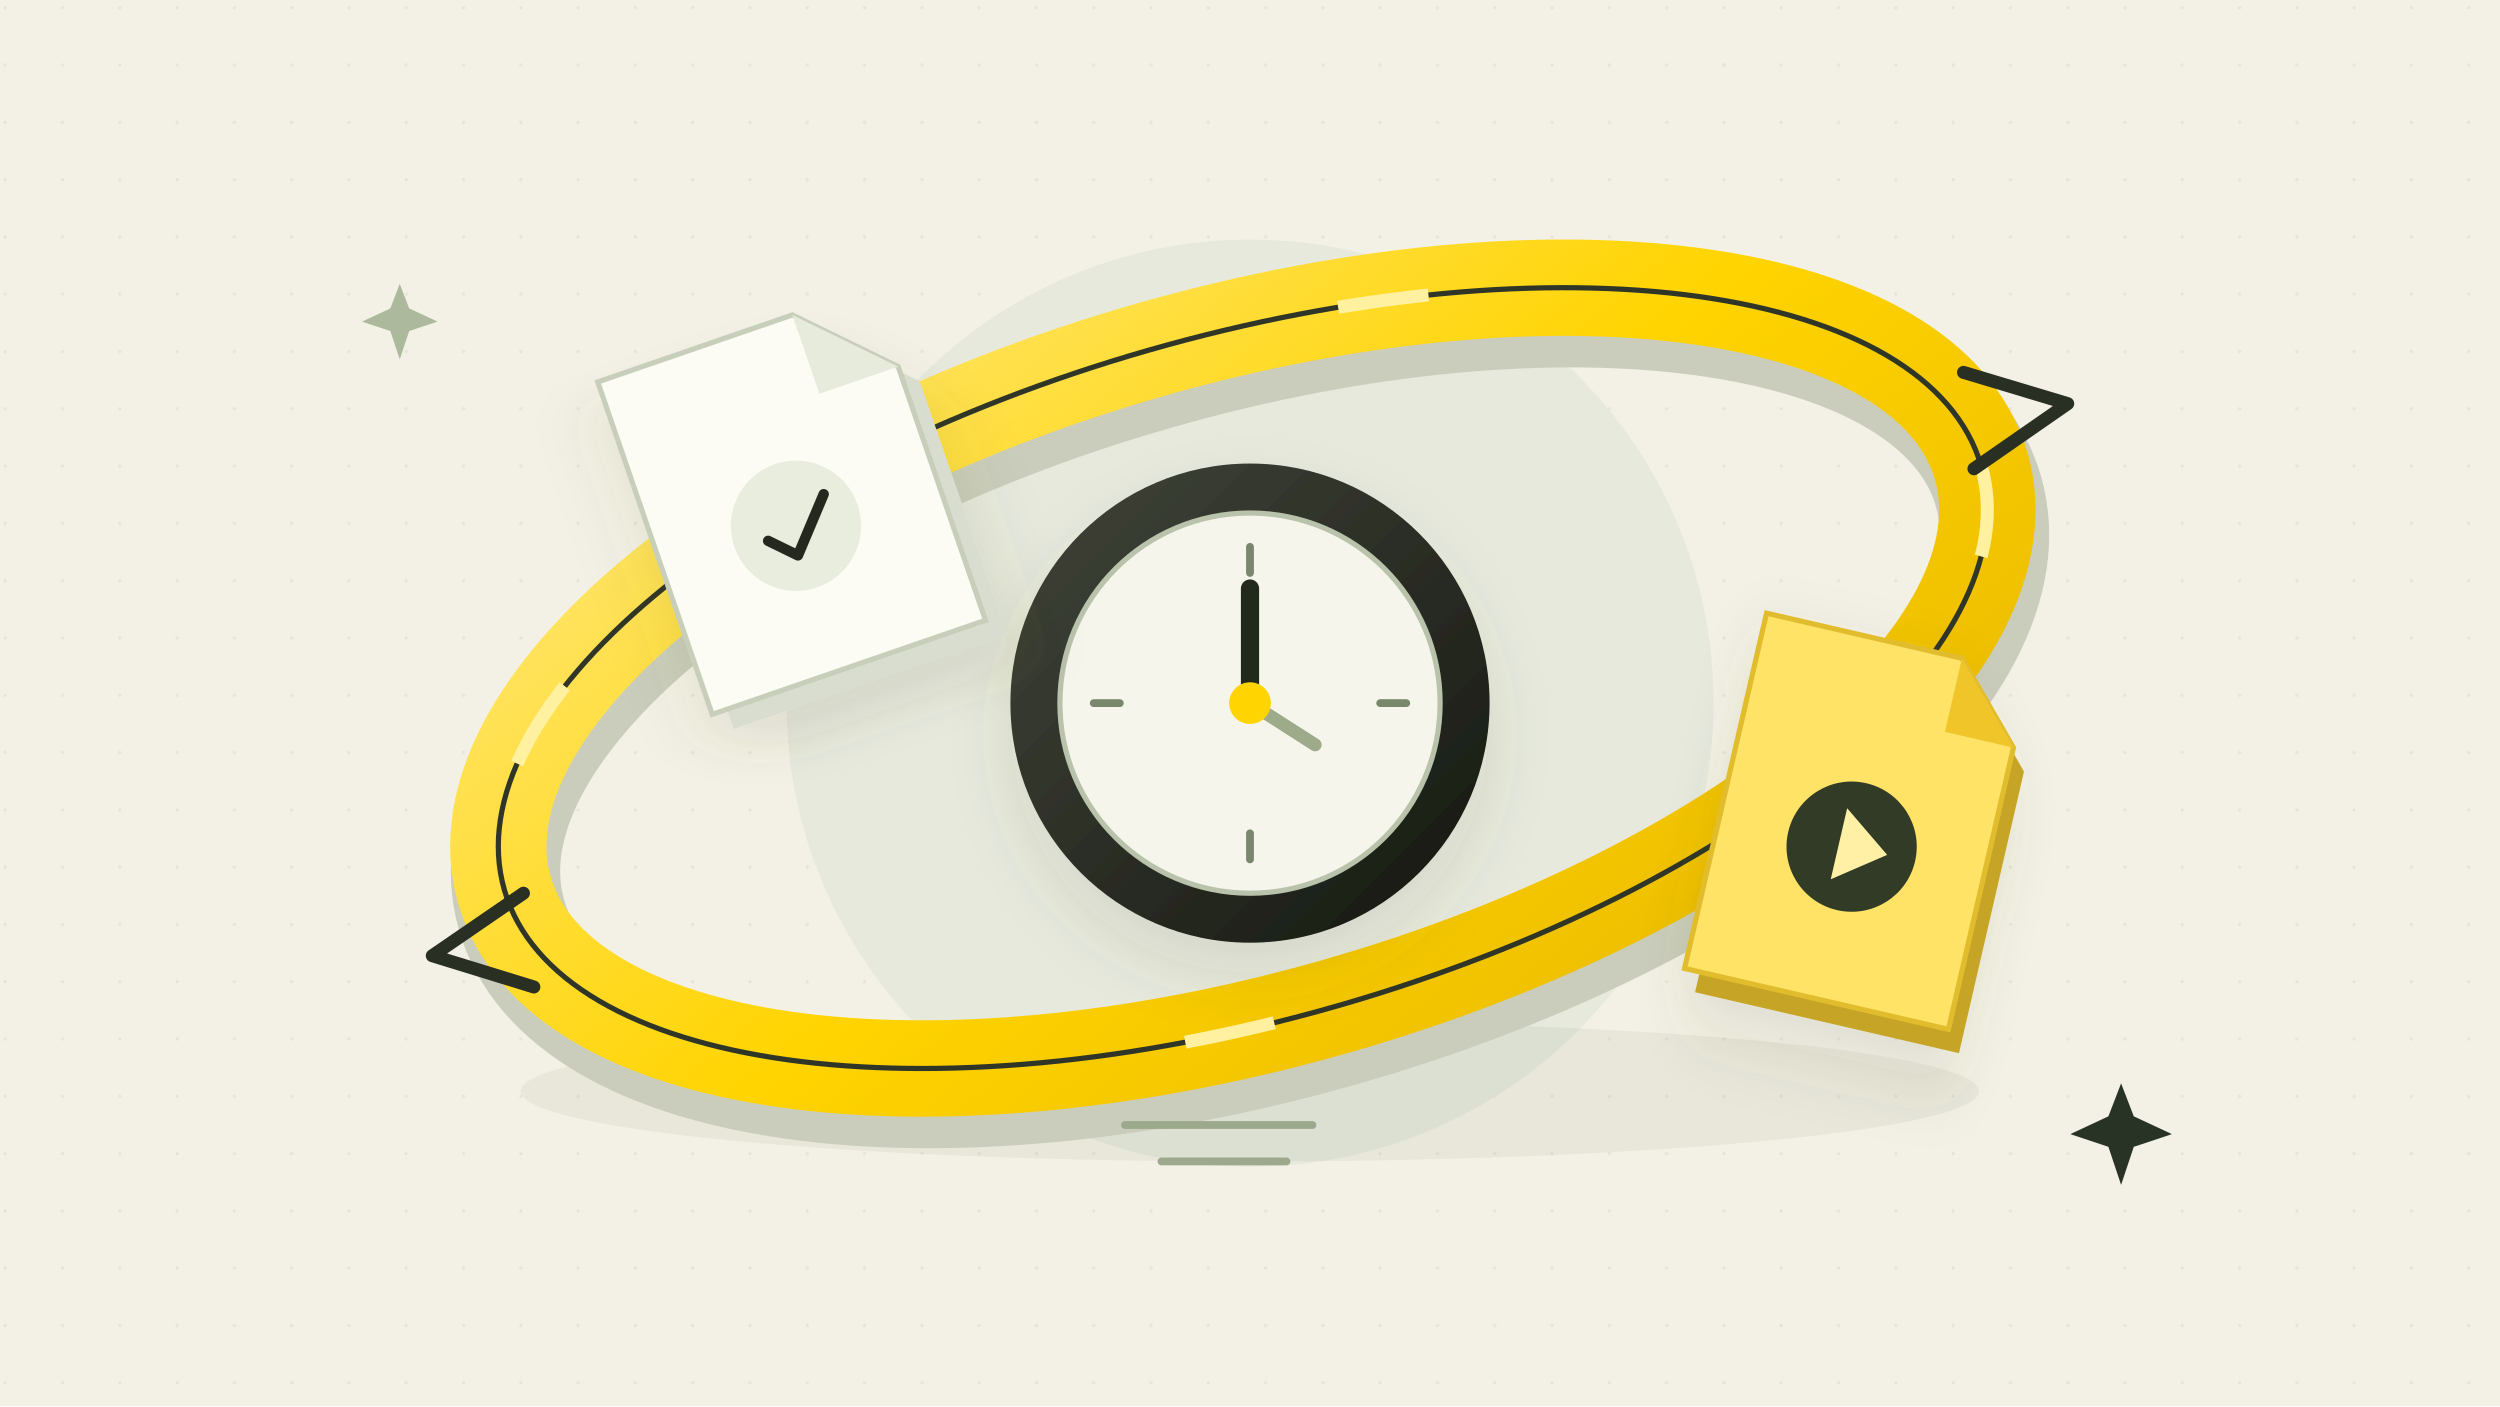
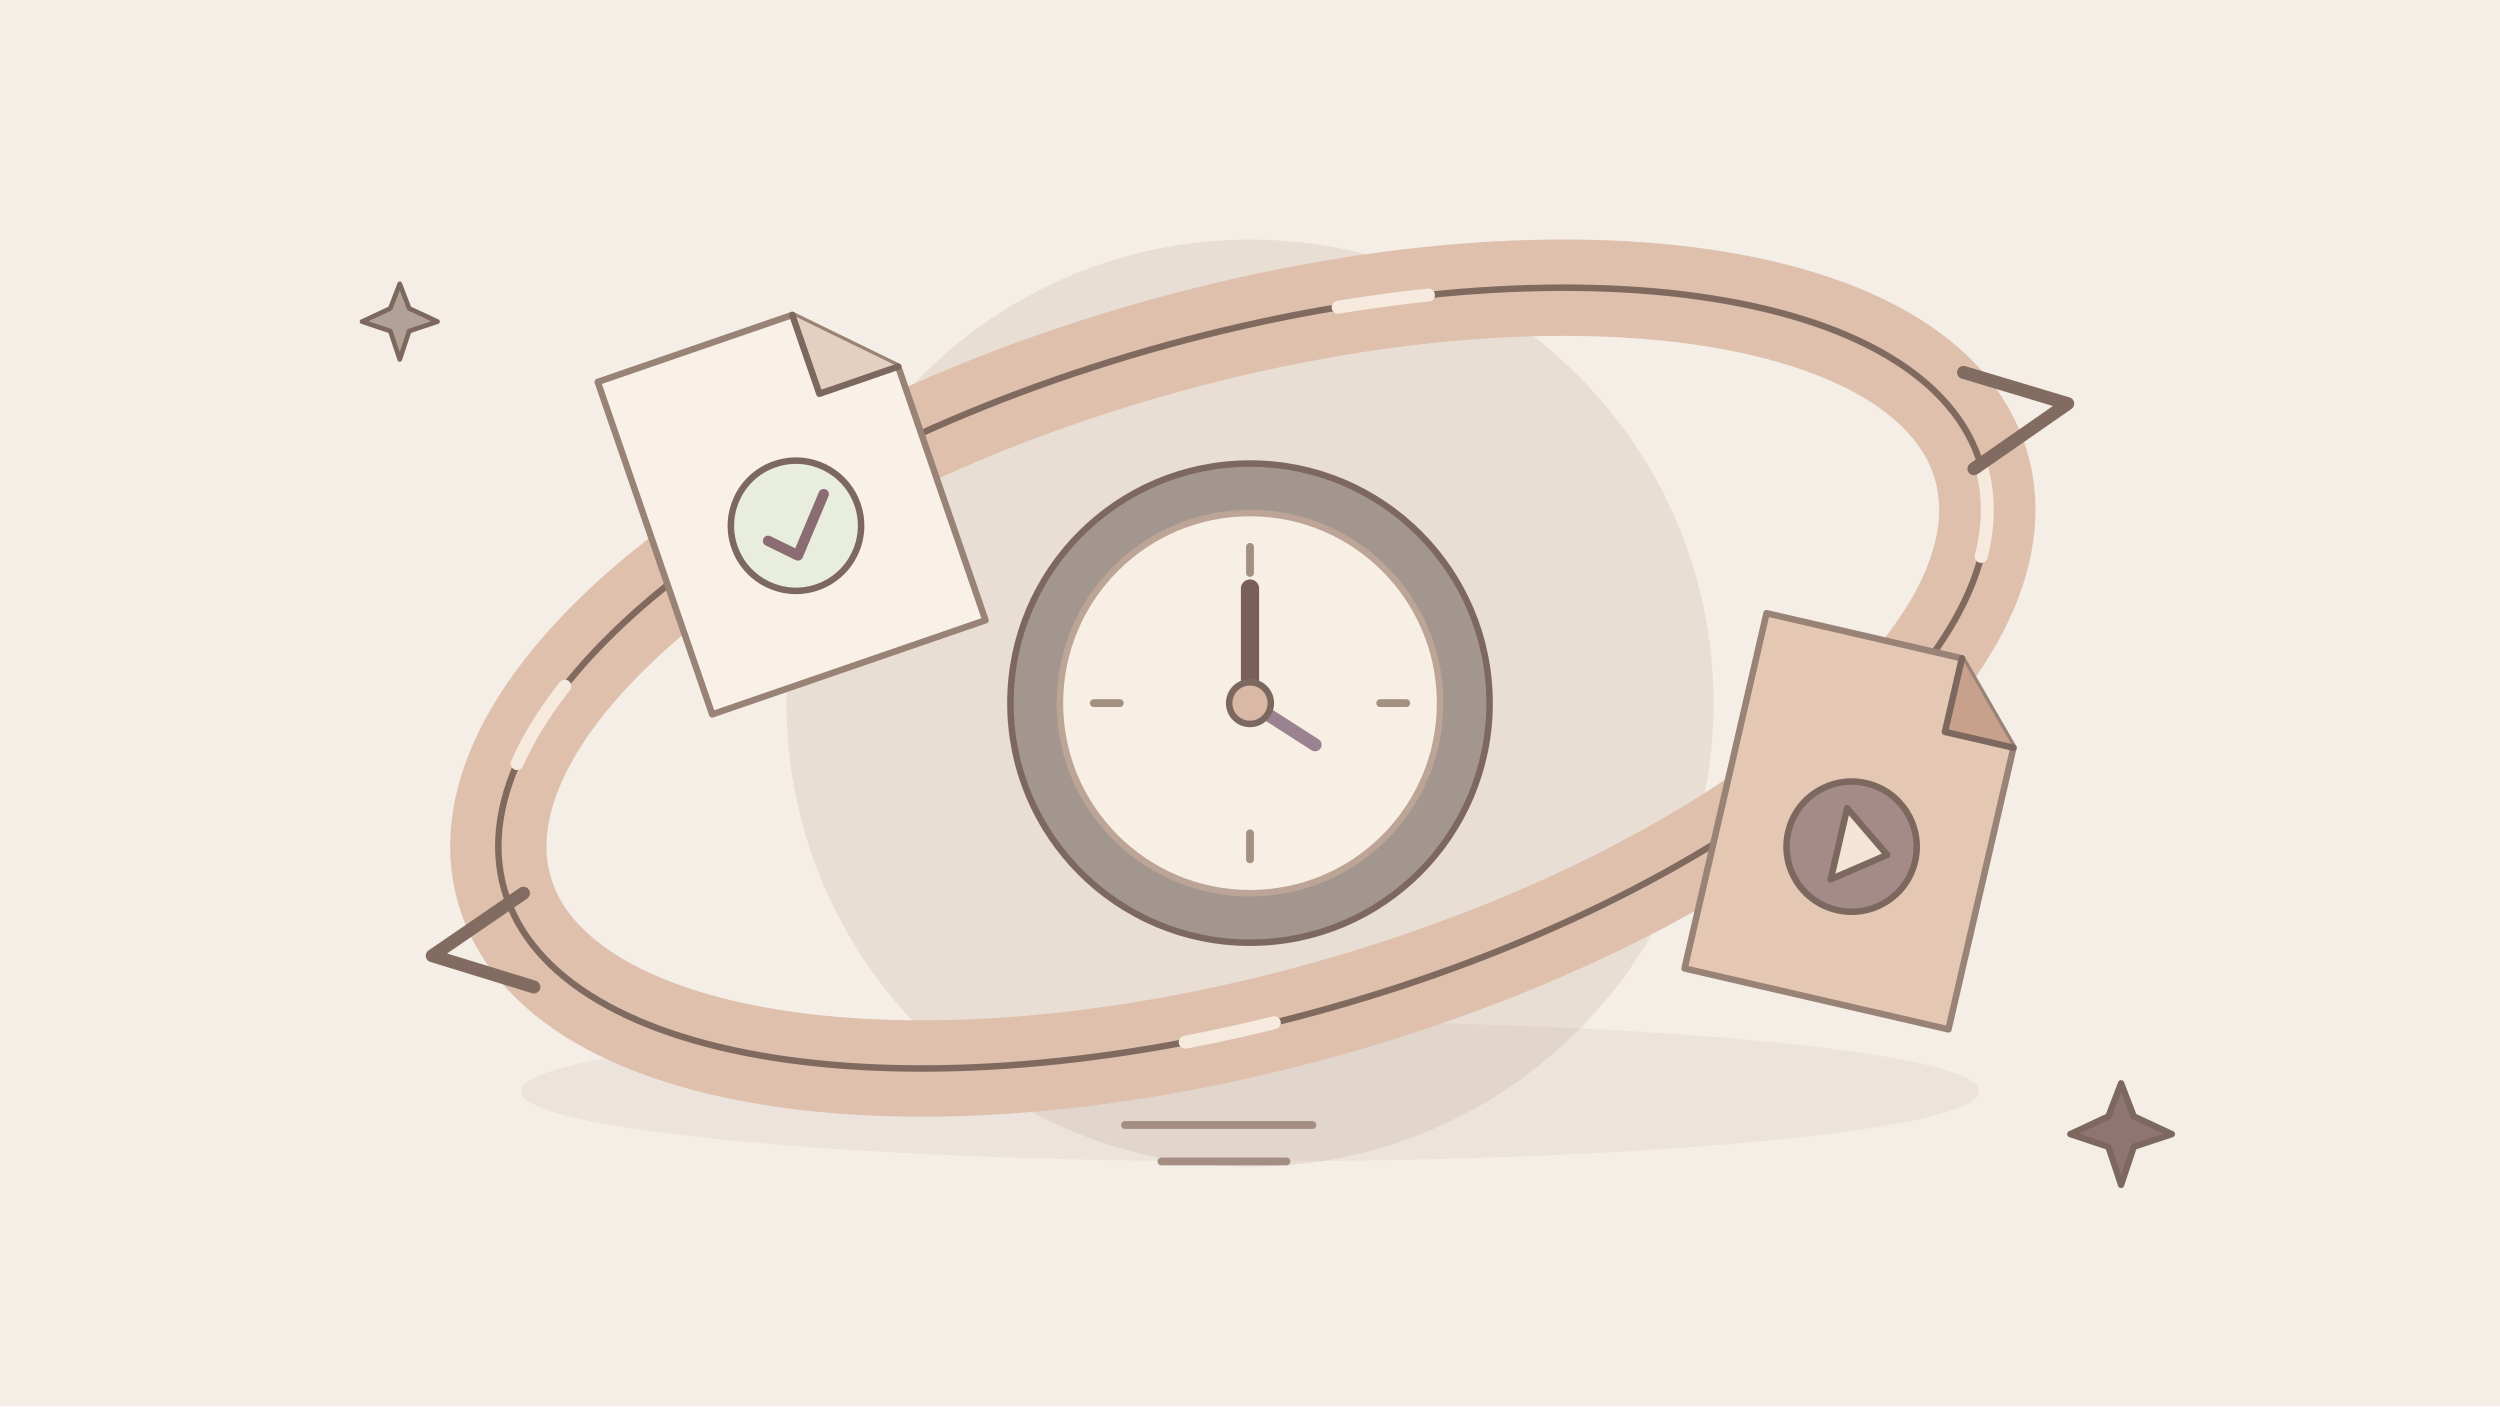
- <svg xmlns="http://www.w3.org/2000/svg" width="960" height="540" viewBox="0 0 960 540" role="img" aria-label="循环运行的任务轨道">
+ <svg xmlns="http://www.w3.org/2000/svg" stroke-linecap="round" stroke-linejoin="round" width="960" height="540" viewBox="0 0 960 540" role="img" aria-label="循环运行的任务轨道">
  <defs>
    <style>
@keyframes drift{0%,100%{transform:translate(0,0)}50%{transform:translate(0,-11px)}}
@keyframes tilt{0%,100%{transform:rotate(-3deg)}50%{transform:rotate(3deg)}}
@keyframes voice{0%,100%{transform:scaleY(.38)}35%{transform:scaleY(1)}65%{transform:scaleY(.62)}}
@keyframes stream{to{stroke-dashoffset:-744}}
@keyframes turn{to{transform:rotate(360deg)}}
@keyframes pulse{0%,100%{opacity:.22}50%{opacity:.66}}
.drift{animation:drift 5s ease-in-out infinite}.delay1{animation-delay:-1.5s}.delay2{animation-delay:-3s}.delay3{animation-delay:-4s}
.voice{transform-box:fill-box;transform-origin:center;animation:voice 2.1s ease-in-out infinite}
.stream{stroke-dasharray:35 337;animation:stream 7s linear infinite}.reverse{animation-direction:reverse}
.orbit{transform-origin:480px 270px;animation:turn 24s linear infinite}.clock-hand{transform-origin:480px 270px;animation:turn 12s linear infinite}.pulse{animation:pulse 4s ease-in-out infinite}
@media(prefers-reduced-motion:reduce){*{animation:none!important}.stream{stroke-dasharray:none;opacity:.7}}
</style>
-     <linearGradient id="gold" x1="0" y1="0" x2="1" y2="1">
-       <stop stop-color="#ffe776" />
-       <stop offset=".5" stop-color="#ffd400" />
-       <stop offset="1" stop-color="#e9b900" />
-     </linearGradient>
-     <linearGradient id="ink" x2="1" y2="1">
-       <stop stop-color="#42453a" />
-       <stop offset="1" stop-color="#141710" />
-     </linearGradient>
-     <radialGradient id="orb" cx=".32" cy=".24" r=".78">
-       <stop stop-color="#fff5b2" />
-       <stop offset=".45" stop-color="#ffda2c" />
-       <stop offset="1" stop-color="#dba900" />
-     </radialGradient>
-     <filter id="shadow" x="-40%" y="-50%" width="180%" height="220%">
-       <feDropShadow dx="0" dy="12" stdDeviation="12" flood-color="#535541" flood-opacity=".12" />
-     </filter>
-     <pattern id="grain" width="22" height="22" patternUnits="userSpaceOnUse">
-       <circle cx="2" cy="3" r=".65" fill="#a6a795" opacity=".17" />
-     </pattern>
  </defs>
-   <rect width="960" height="540" fill="#f3f1e6" />
-   <rect width="960" height="540" fill="url(#grain)" />
-   <circle cx="480" cy="270" r="178" fill="#e6e9dc" />
-   <ellipse cx="480" cy="419" rx="280" ry="27" fill="#9ea58c" opacity=".13" />
-   <ellipse cx="480" cy="270" rx="295" ry="131" transform="rotate(-16 480 270)" fill="none" stroke="#cacdbb" stroke-width="42" />
-   <ellipse cx="480" cy="260" rx="295" ry="131" transform="rotate(-16 480 270)" fill="none" stroke="url(#gold)" stroke-width="37" />
-   <ellipse cx="480" cy="260" rx="295" ry="131" transform="rotate(-16 480 270)" fill="none" stroke="#2f3627" stroke-width="2" />
-   <ellipse cx="480" cy="260" rx="295" ry="131" transform="rotate(-16 480 270)" fill="none" stroke="#fff1a0" stroke-width="5" class="stream" />
-   <path d="m754 143 40 12-36 25" fill="none" stroke="#292f23" stroke-width="5" stroke-linecap="round" stroke-linejoin="round" />
-   <path d="m205 379-39-12 35-24" fill="none" stroke="#292f23" stroke-width="5" stroke-linecap="round" stroke-linejoin="round" />
-   <g class="drift" filter="url(#shadow)">
-     <circle cx="480" cy="270" r="92" fill="url(#ink)" />
-     <circle cx="480" cy="270" r="73" fill="#f6f5eb" stroke="#b9c2aa" stroke-width="2" />
-     <path d="M480 210v10m60 50h-10m-50 60v-10m-60-50h10" stroke="#79876c" stroke-width="3" stroke-linecap="round" />
-     <path d="M480 270v-44" stroke="#222c1b" stroke-width="7" stroke-linecap="round" class="clock-hand" />
-     <path d="M480 270l25 16" stroke="#9eab8b" stroke-width="5" stroke-linecap="round" />
-     <circle cx="480" cy="270" r="8" fill="#ffd400" />
+   <rect width="960" height="540" fill="#f5eee7" />
+   <circle cx="480" cy="270" r="178" fill="#e9ded4" />
+   <ellipse cx="480" cy="419" rx="280" ry="27" fill="#b2a093" opacity=".13" />
+   <ellipse cx="480" cy="260" rx="295" ry="131" transform="rotate(-16 480 270)" fill="none" stroke="#dec0ad" stroke-width="37" />
+   <ellipse cx="480" cy="260" rx="295" ry="131" transform="rotate(-16 480 270)" fill="none" stroke="#80695f" stroke-width="2.5" />
+   <ellipse cx="480" cy="260" rx="295" ry="131" transform="rotate(-16 480 270)" fill="none" stroke="#f6e9dd" stroke-width="5" class="stream" />
+   <path d="m754 143 40 12-36 25" fill="none" stroke="#826b60" stroke-width="5" stroke-linecap="round" stroke-linejoin="round" />
+   <path d="m205 379-39-12 35-24" fill="none" stroke="#826b60" stroke-width="5" stroke-linecap="round" stroke-linejoin="round" />
+   <g class="drift">
+     <circle cx="480" cy="270" r="92" fill="#a3968e" stroke="#7d6860" stroke-width="2.5" stroke-linejoin="round" />
+     <circle cx="480" cy="270" r="73" fill="#f7eee4" stroke="#bca497" stroke-width="2.5" />
+     <path d="M480 210v10m60 50h-10m-50 60v-10m-60-50h10" stroke="#a39082" stroke-width="3" stroke-linecap="round" />
+     <path d="M480 270v-44" stroke="#785f59" stroke-width="7" stroke-linecap="round" class="clock-hand" />
+     <path d="M480 270l25 16" stroke="#9a8290" stroke-width="5" stroke-linecap="round" />
+     <circle cx="480" cy="270" r="8" fill="#d9b8a5" stroke="#7d6860" stroke-width="2.5" stroke-linejoin="round" />
  </g>
  <g transform="translate(249 125) rotate(-19 55 69)">
-     <g class="drift delay2" filter="url(#shadow)">
-       <path d="M0 0h79l32 32v103H0z" fill="#d9ddcf" transform="translate(6 8)" />
-       <path d="M0 0h79l32 32v103H0z" fill="#fcfcf5" stroke="#c7ceba" stroke-width="2" />
-       <path d="M79 0v32h32" fill="#e6ebdb" />
-       <circle cx="54" cy="77" r="25" fill="#e8eddd" />
+     <g class="drift delay2">
+       <path d="M0 0h79l32 32v103H0z" fill="#f9f0e7" stroke="#998276" stroke-width="2.5" />
+       <path d="M79 0v32h32" fill="#e4cfc0" stroke="#7d6860" stroke-width="2.5" stroke-linejoin="round" />
+       <circle cx="54" cy="77" r="25" fill="#e8eddd" stroke="#7d6860" stroke-width="2.5" stroke-linejoin="round" />
    </g>
  </g>
  <g transform="translate(249 125) rotate(-19 55 69)">
    <g class="drift delay2">
      <g transform="translate(39 64) scale(1.0)">
-         <path d="m3 15 9 9L29 5" fill="none" stroke="#25281f" stroke-width="4" stroke-linecap="round" stroke-linejoin="round" />
+         <path d="m3 15 9 9L29 5" fill="none" stroke="#8a6c72" stroke-width="4" stroke-linecap="round" stroke-linejoin="round" />
      </g>
    </g>
  </g>
  <g transform="translate(662 245) rotate(13 50 67)">
-     <g class="drift delay1" filter="url(#shadow)">
-       <path d="M0 0h77l27 29v111H0z" fill="#c5a427" transform="translate(6 8)" />
-       <path d="M0 0h77l27 29v111H0z" fill="#ffe366" stroke="#e1bd2f" stroke-width="2" />
-       <path d="M77 0v29h27" fill="#f0c52a" />
-       <circle cx="52" cy="80" r="25" fill="#303a27" />
-       <path d="m47 66 19 14-19 14z" fill="#fff0a6" />
+     <g class="drift delay1">
+       <path d="M0 0h77l27 29v111H0z" fill="#e5c8b3" stroke="#998276" stroke-width="2.5" />
+       <path d="M77 0v29h27" fill="#c7a18b" stroke="#7d6860" stroke-width="2.5" stroke-linejoin="round" />
+       <circle cx="52" cy="80" r="25" fill="#a58b87" stroke="#7d6860" stroke-width="2.5" stroke-linejoin="round" />
+       <path d="m47 66 19 14-19 14z" fill="#f4e4d6" stroke="#7d6860" stroke-width="2.5" stroke-linejoin="round" />
    </g>
  </g>
-   <path d="M432 432h72m-58 14h48" stroke="#9da98d" stroke-width="3" stroke-linecap="round" />
+   <path d="M432 432h72m-58 14h48" stroke="#a48e83" stroke-width="3" stroke-linecap="round" />
  <g transform="translate(139 109) scale(0.725)">
-     <path d="M20 0l5 13 15 7-15 5-5 15-5-15L0 20l15-7z" fill="#adb99d" />
+     <path d="M20 0l5 13 15 7-15 5-5 15-5-15L0 20l15-7z" fill="#b3a197" stroke="#7d6860" stroke-width="2.5" stroke-linejoin="round" />
  </g>
  <g transform="translate(795 416) scale(0.975)">
-     <path d="M20 0l5 13 15 7-15 5-5 15-5-15L0 20l15-7z" fill="#293325" />
+     <path d="M20 0l5 13 15 7-15 5-5 15-5-15L0 20l15-7z" fill="#8f7473" stroke="#7d6860" stroke-width="2.5" stroke-linejoin="round" />
  </g>
</svg>
